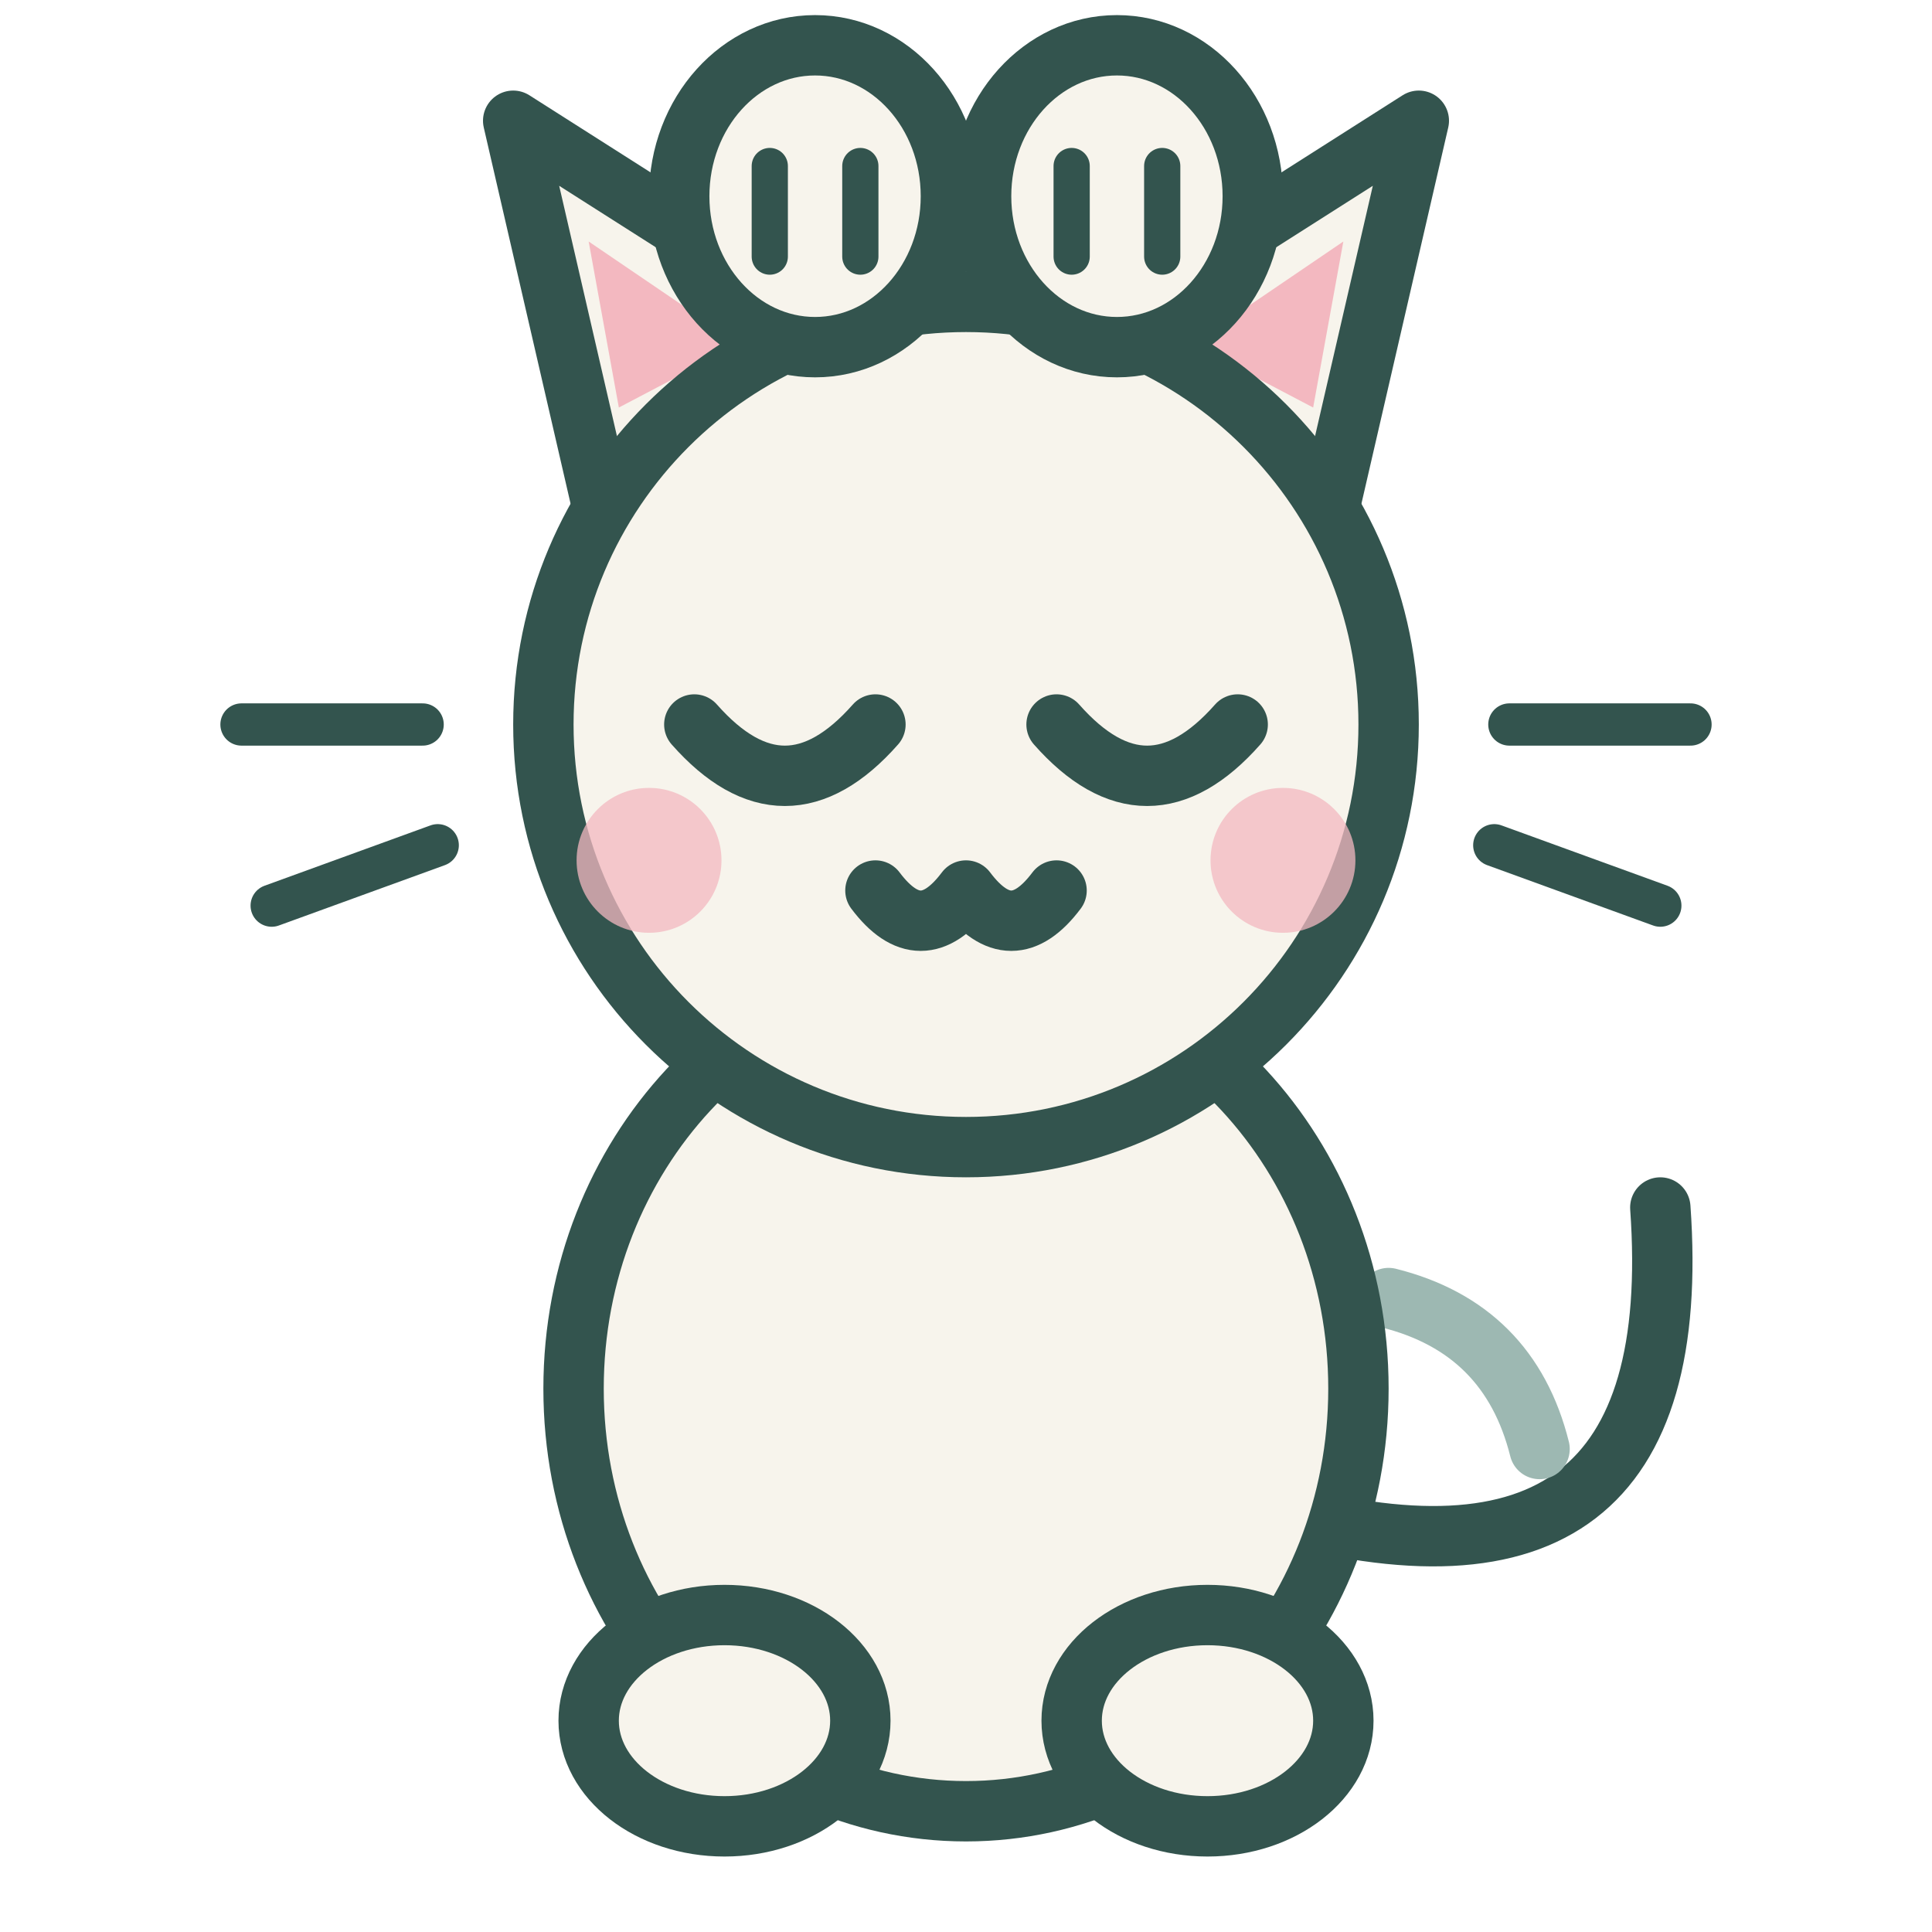
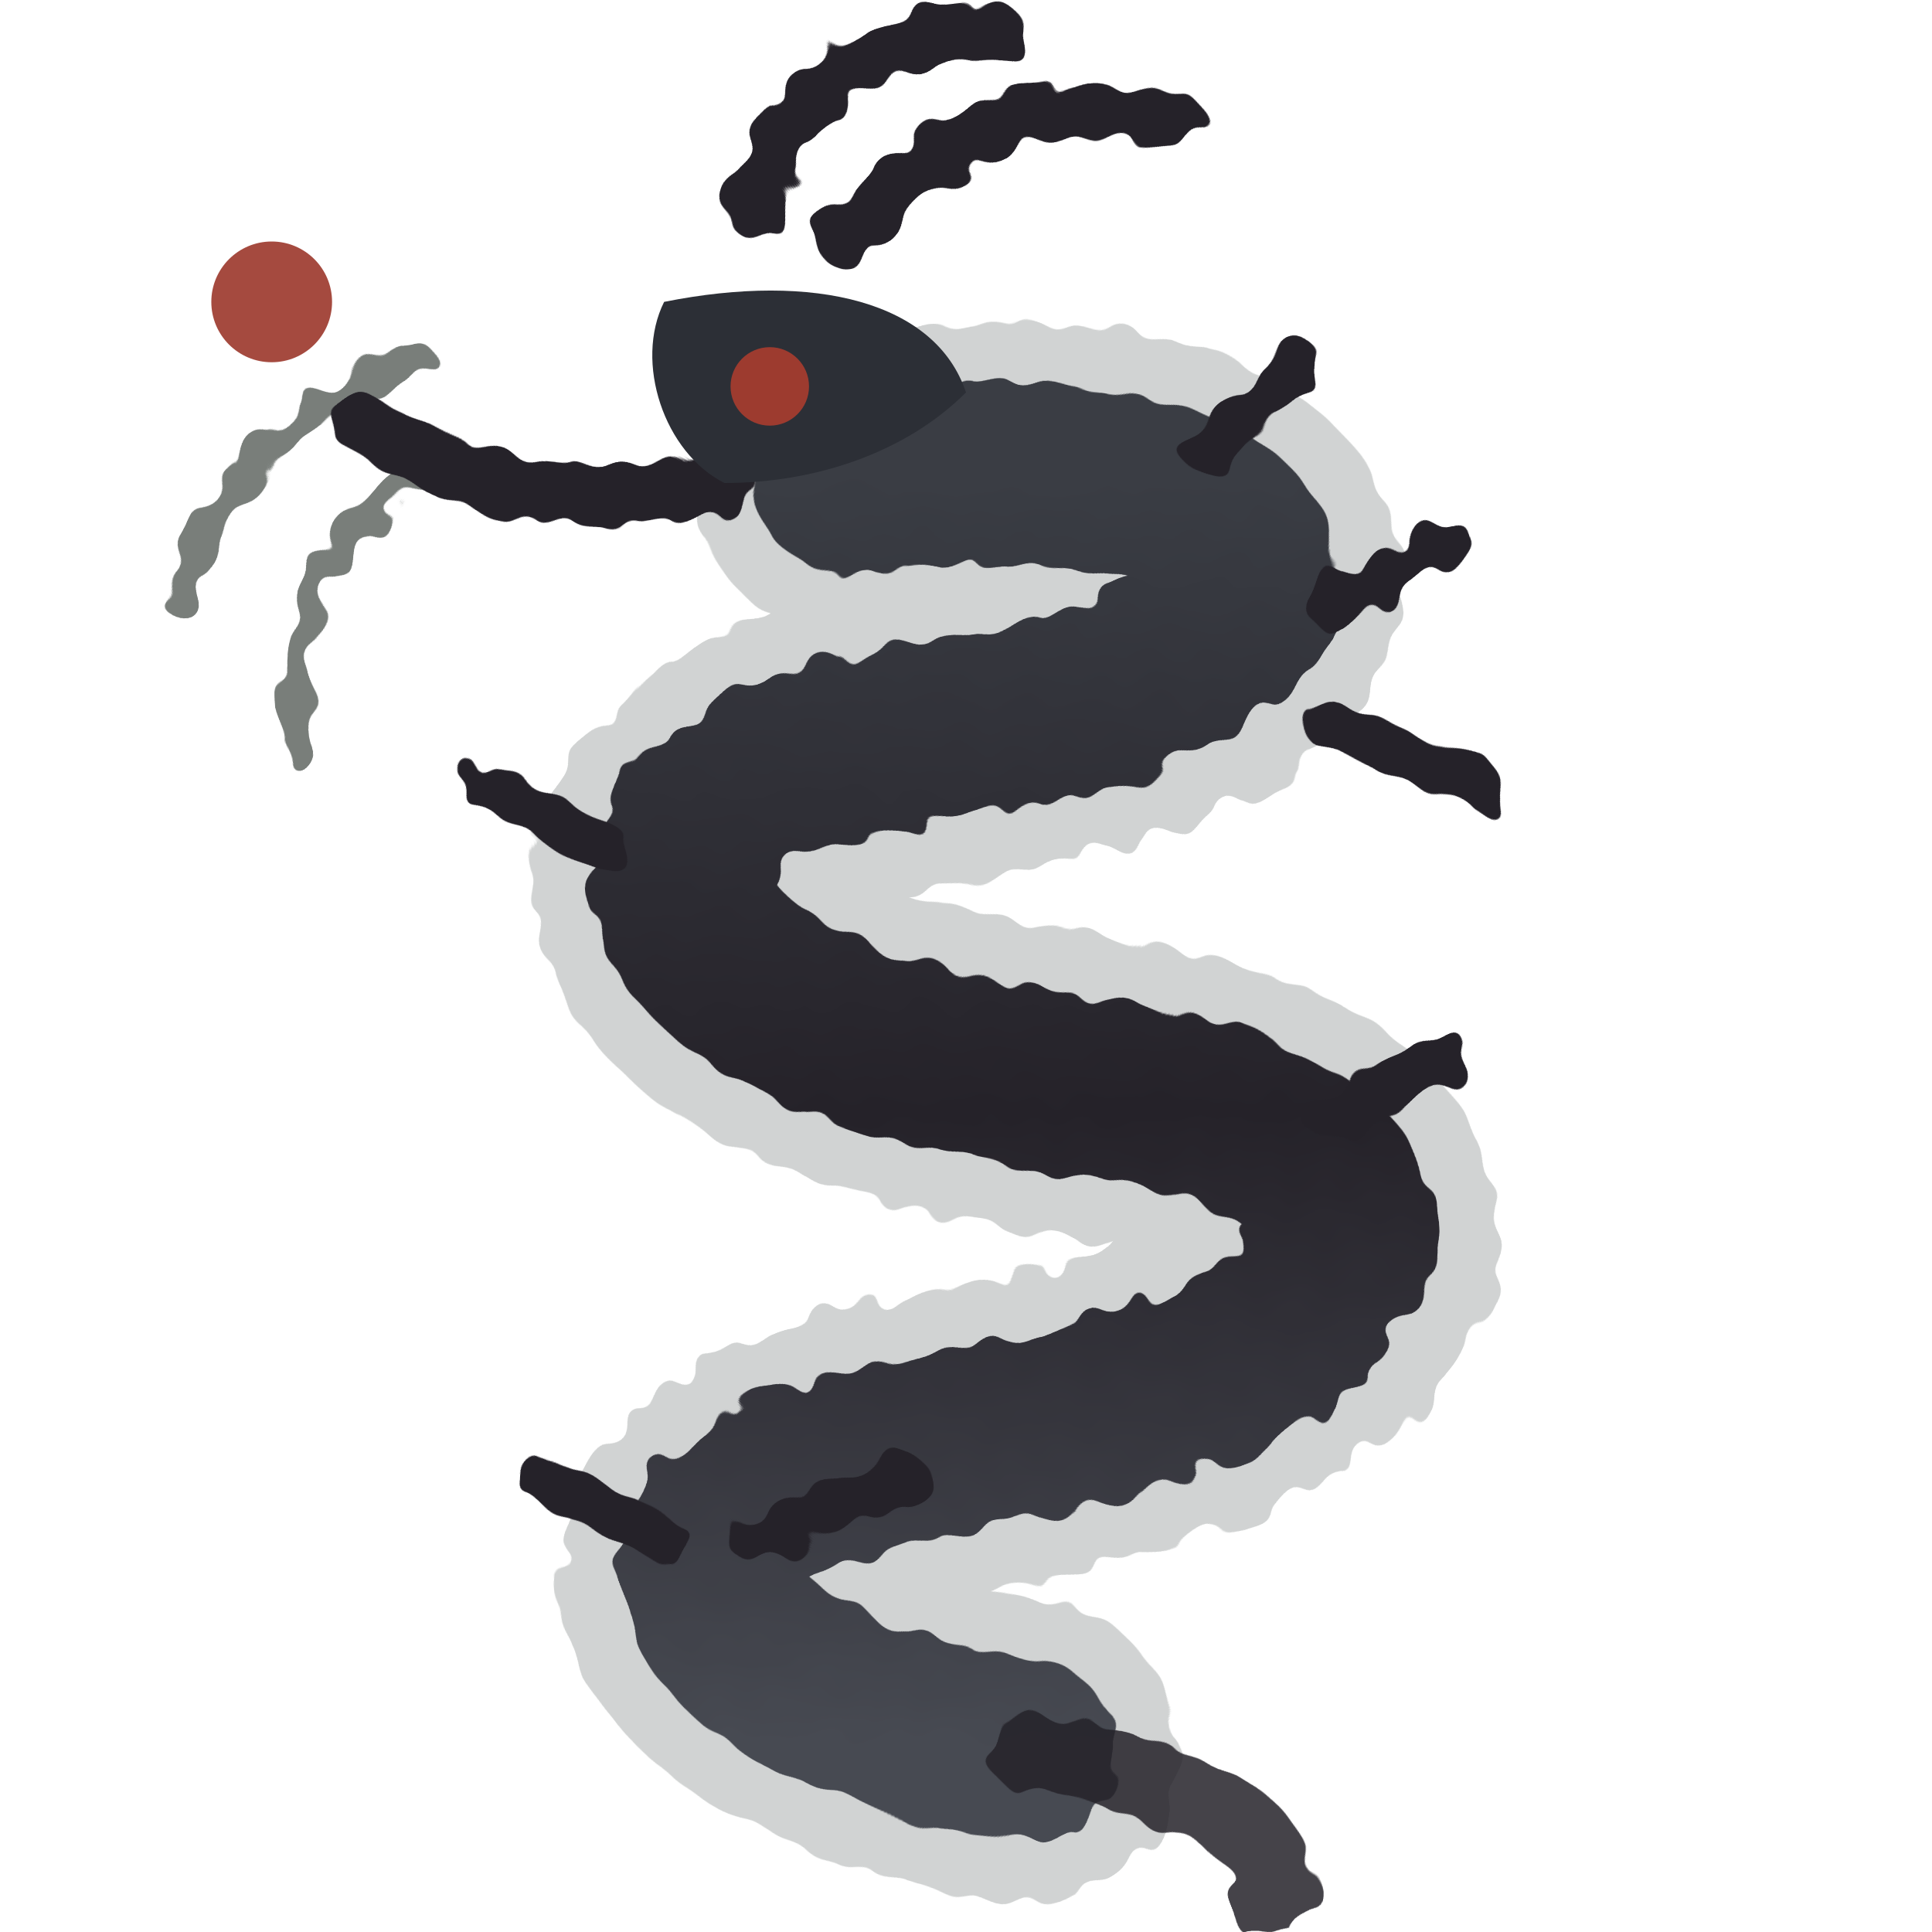
<svg xmlns="http://www.w3.org/2000/svg" viewBox="0 0 64 64">
-   <g stroke="#33544e" stroke-width="2" stroke-linecap="round" stroke-linejoin="round">
-     <path d="M42 50q14 4 13-10" fill="none" />
-     <path d="M46 43q4 1 5 5" fill="none" stroke="#9db8b2" />
-     <ellipse cx="32" cy="46" rx="13" ry="14" fill="#f7f4ec" />
-     <ellipse cx="24" cy="57" rx="4.5" ry="3.5" fill="#f7f4ec" />
-     <ellipse cx="40" cy="57" rx="4.5" ry="3.5" fill="#f7f4ec" />
-     <path d="M20 17 17 4l11 7Z" fill="#f7f4ec" />
-     <path d="M44 17 47 4 36 11Z" fill="#f7f4ec" />
-     <path d="M20.5 13.5 19.5 8l5 3.4Z" fill="#f3b8c0" stroke="none" />
-     <path d="M43.5 13.5 44.5 8l-5 3.4Z" fill="#f3b8c0" stroke="none" />
-     <circle cx="32" cy="24" r="14" fill="#f7f4ec" />
-     <path d="M23 24q3 3.4 6 0" fill="none" />
-     <path d="M35 24q3 3.4 6 0" fill="none" />
-     <path d="M29 29.5q1.5 2 3 0q1.5 2 3 0" fill="none" />
-     <circle cx="21.5" cy="28.5" r="2.4" fill="#f3b8c0" stroke="none" opacity=".75" />
-     <circle cx="42.5" cy="28.5" r="2.4" fill="#f3b8c0" stroke="none" opacity=".75" />
-     <path d="M14 24h-6M14.5 28l-5.5 2M50 24h6M49.5 28l5.5 2" fill="none" stroke-width="1.4" />
-     <ellipse cx="27" cy="6.5" rx="4.5" ry="5" fill="#f7f4ec" />
-     <ellipse cx="37" cy="6.5" rx="4.5" ry="5" fill="#f7f4ec" />
-     <path d="M25.5 5.5v3M28.5 5.5v3M35.5 5.5v3M38.5 5.5v3" fill="none" stroke-width="1.2" />
+   <defs>
+     <filter id="ink" x="-30%" y="-30%" width="160%" height="160%">
+       <feTurbulence type="fractalNoise" baseFrequency="0.9" numOctaves="1" seed="7" result="n" />
+       <feDisplacementMap in="SourceGraphic" in2="n" scale="1.3" />
+     </filter>
+     <linearGradient id="body" x1="0" y1="0" x2="0" y2="1">
+       <stop offset="0" stop-color="#3a3d44" />
+       <stop offset=".5" stop-color="#252229" />
+       <stop offset="1" stop-color="#474a52" />
+     </linearGradient>
+   </defs>
+   <g filter="url(#ink)" fill="none" stroke-linecap="round">
+     <path d="M28 16 C44 14 46 22 32 24 C18 26 20 34 36 36 C50 38 46 46 30 48 C20 50 22 56 34 58" stroke="#919795" stroke-width="10" opacity=".42" />
+     <path d="M28 16 C44 14 46 22 32 24 C18 26 20 34 36 36 C50 38 46 46 30 48 C20 50 22 56 34 58" stroke="url(#body)" stroke-width="6" />
+     <path d="M34 58 C40 59 43 61 42 63" stroke="#252229" stroke-width="2.6" opacity=".85" />
+     <path d="M40 15 l3 -3 M44 20 l4 -2 M20 28 l-4 -2 M44 37 l4 -2 M22 51 l-4 -2" stroke="#252229" stroke-width="1.5" />
+     <path d="M28 8 C31 4 35 3 39 4 M25 7 C26 3 29 1 33 1" stroke="#252229" stroke-width="1.8" />
+     <path d="M14 12 C10 13 7 16 6 20 M15 15 C11 17 9 21 10 25" stroke="#6a706c" stroke-width="1" opacity=".9" />
+     <path d="M44 24 l5 2 M30 49 l-5 2" stroke="#252229" stroke-width="1.6" />
+     <path d="M24 16 C19 17 15 16 12 14" stroke="#252229" stroke-width="2" />
  </g>
+   <path d="M22 10 C27 9 31 10 32 13 C30 15 27 16 24 16 C22 15 21 12 22 10 Z" fill="#2c2f36" />
+   <circle cx="25.5" cy="12.8" r="1.3" fill="#9d3b2f" />
+   <circle cx="9" cy="10" r="2" fill="#9d3b2f" opacity=".92" />
</svg>
